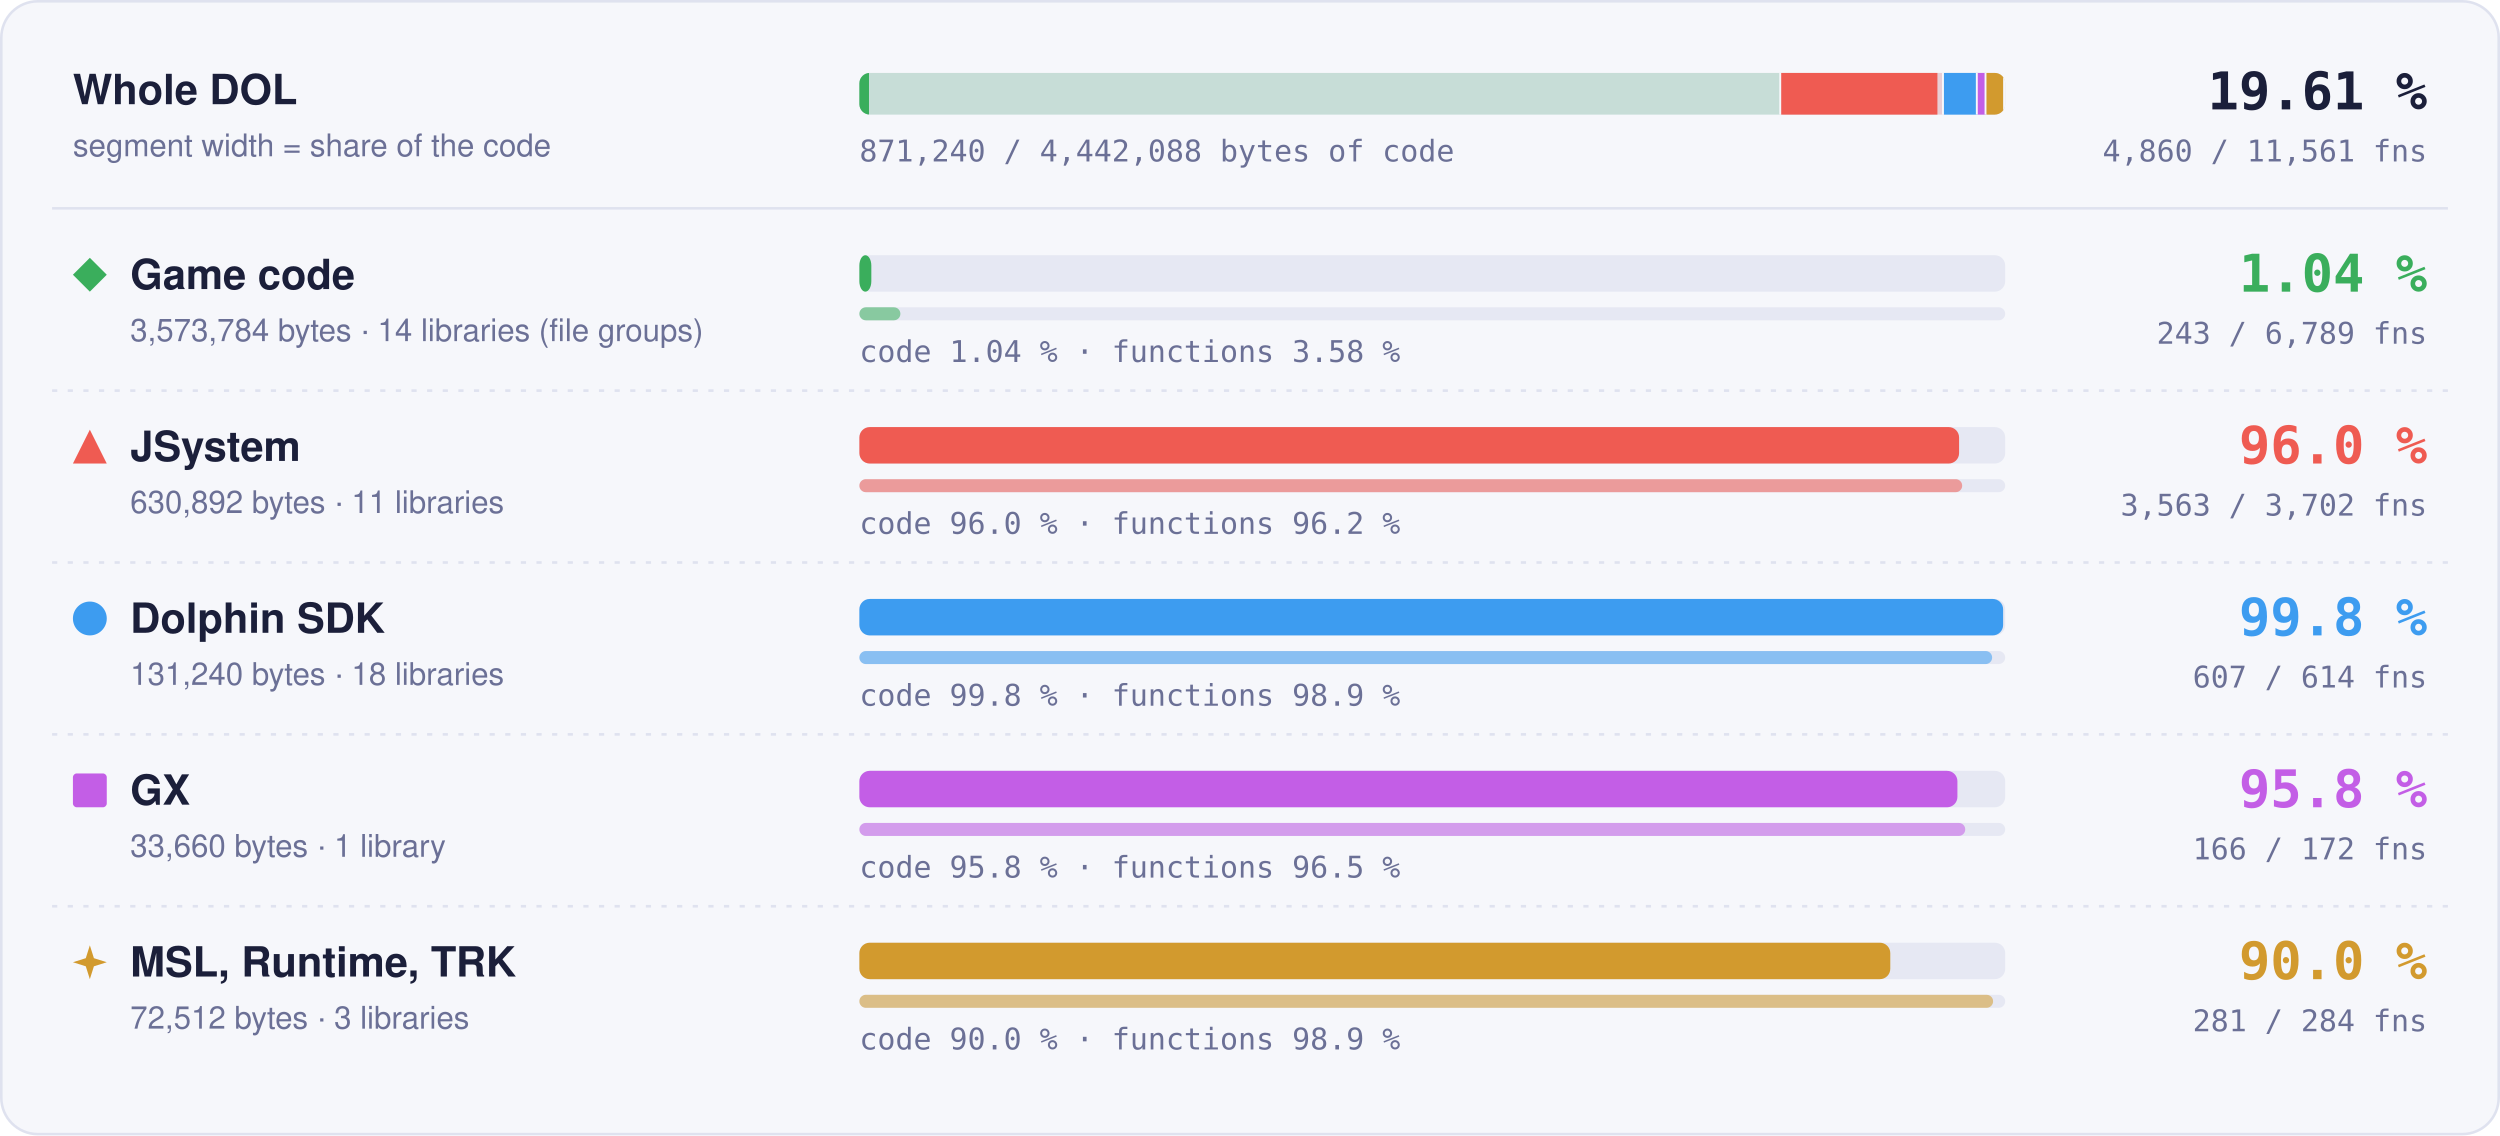
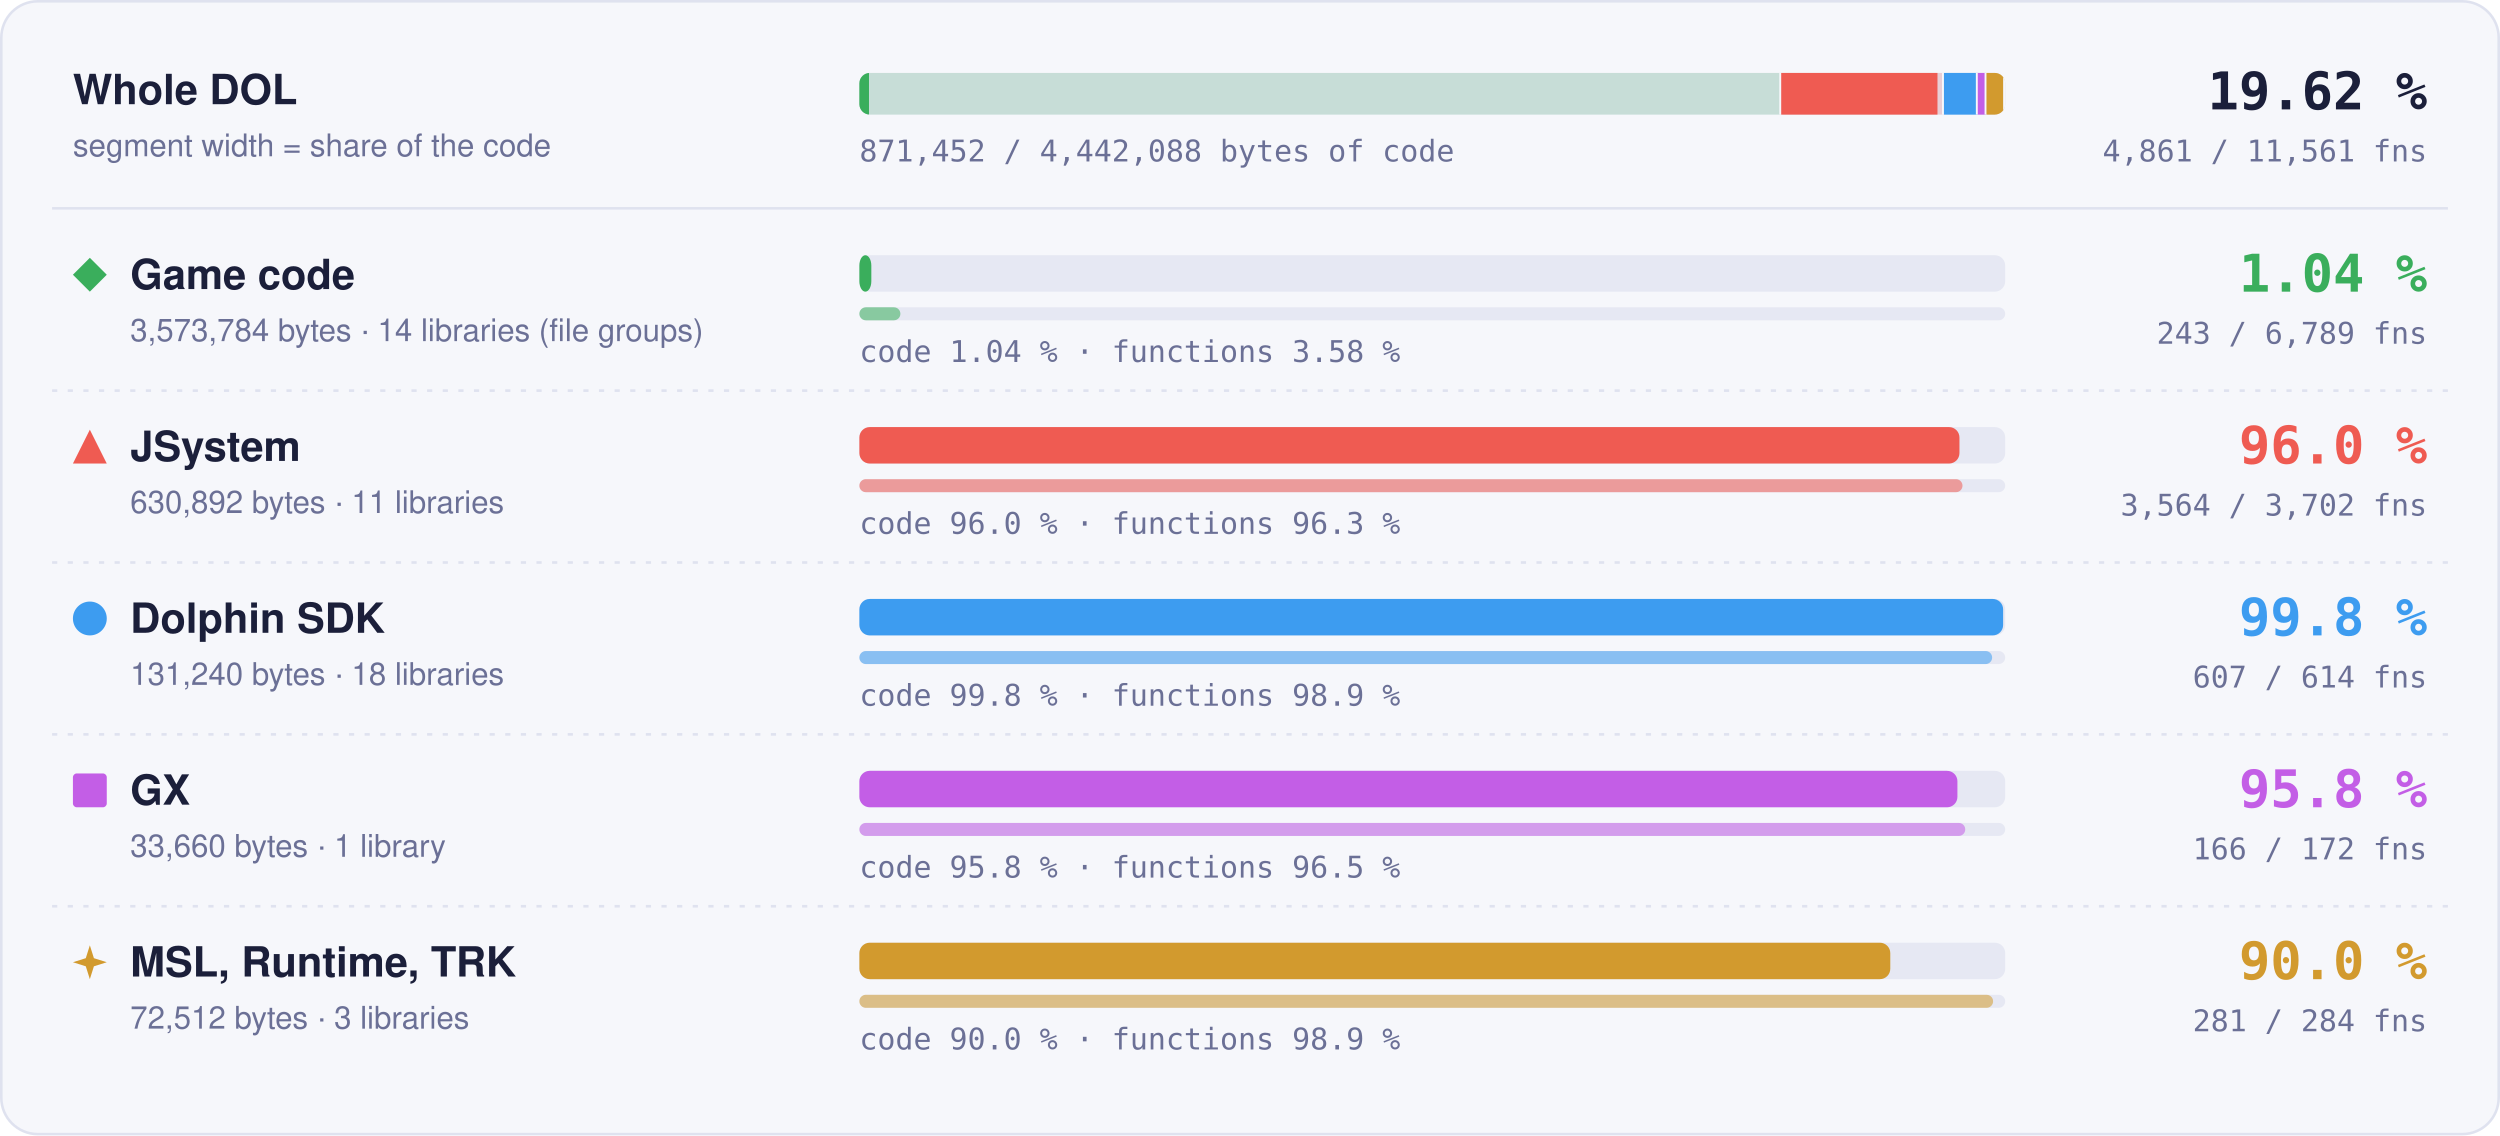
- <svg xmlns="http://www.w3.org/2000/svg" width="960" height="436" viewBox="0 0 960 436" role="img" aria-label="Matched code and functions per region: Game code 1.04 % of code, 243 of 6789 functions; JSystem 96.0 % of code, 3563 of 3702 functions; Dolphin SDK 99.8 % of code, 607 of 614 functions; GX 95.8 % of code, 166 of 172 functions; MSL, Runtime, TRK 90.0 % of code, 281 of 284 functions">
+ <svg xmlns="http://www.w3.org/2000/svg" width="960" height="436" viewBox="0 0 960 436" role="img" aria-label="Matched code and functions per region: Game code 1.04 % of code, 243 of 6789 functions; JSystem 96.0 % of code, 3564 of 3702 functions; Dolphin SDK 99.8 % of code, 607 of 614 functions; GX 95.8 % of code, 166 of 172 functions; MSL, Runtime, TRK 90.0 % of code, 281 of 284 functions">
  <style>text { font-family: -apple-system, BlinkMacSystemFont, 'Segoe UI', Helvetica, Arial, sans-serif; } .mono { font-family: ui-monospace, SFMono-Regular, 'SF Mono', Menlo, Consolas, monospace; } .grow { transform-box: fill-box; transform-origin: 0 50%; animation: grow 1.4s cubic-bezier(.2,.8,.2,1) both; } @keyframes grow { from { transform: scaleX(0); } } @media (prefers-reduced-motion: reduce) { * { animation: none !important; } }</style>
  <rect x="0.5" y="0.5" width="959" height="435" rx="14" fill="#f6f7fb" stroke="#dfe2ef" />
  <text x="28" y="40" font-size="16" font-weight="700" fill="#1b1f3a">Whole DOL</text>
  <text x="28" y="60" font-size="12" fill="#6b7096">segment width = share of the code</text>
  <rect x="330" y="28" width="440" height="16" rx="4" fill="#e6e8f3" />
  <clipPath id="wb">
    <rect x="330" y="28" width="440" height="16" rx="4" />
  </clipPath>
  <g clip-path="url(#wb)">
    <rect x="330.00" y="28" width="353.99" height="16" fill="#3aae5c" fill-opacity="0.18" />
    <rect class="grow" x="330.00" y="28" width="3.69" height="16" fill="#3aae5c" />
    <rect x="683.24" y="28" width="1.5" height="16" fill="#f6f7fb" />
    <rect x="683.99" y="28" width="62.49" height="16" fill="#ef5b52" fill-opacity="0.18" />
-     <rect class="grow" x="683.99" y="28" width="59.98" height="16" fill="#ef5b52" />
+     <rect class="grow" x="683.99" y="28" width="60.00" height="16" fill="#ef5b52" />
    <rect x="745.73" y="28" width="1.5" height="16" fill="#f6f7fb" />
    <rect x="746.48" y="28" width="13.00" height="16" fill="#3d9cf0" fill-opacity="0.18" />
    <rect class="grow" x="746.48" y="28" width="12.98" height="16" fill="#3d9cf0" />
    <rect x="758.73" y="28" width="1.5" height="16" fill="#f6f7fb" />
    <rect x="759.48" y="28" width="3.33" height="16" fill="#c35ee6" fill-opacity="0.18" />
    <rect class="grow" x="759.48" y="28" width="3.20" height="16" fill="#c35ee6" />
    <rect x="762.07" y="28" width="1.5" height="16" fill="#f6f7fb" />
    <rect x="762.82" y="28" width="7.18" height="16" fill="#d29a2e" fill-opacity="0.18" />
    <rect class="grow" x="762.82" y="28" width="6.46" height="16" fill="#d29a2e" />
    <rect x="769.25" y="28" width="1.5" height="16" fill="#f6f7fb" />
  </g>
-   <text x="932" y="42" text-anchor="end" class="mono" font-size="20" font-weight="700" fill="#1b1f3a">19.61 %</text>
-   <text x="932" y="62" text-anchor="end" class="mono" font-size="11.5" fill="#6b7096">4,860 / 11,561 fns</text>
-   <text x="330" y="62" class="mono" font-size="11.5" fill="#6b7096">871,240 / 4,442,088 bytes of code</text>
+   <text x="932" y="42" text-anchor="end" class="mono" font-size="20" font-weight="700" fill="#1b1f3a">19.62 %</text>
+   <text x="932" y="62" text-anchor="end" class="mono" font-size="11.5" fill="#6b7096">4,861 / 11,561 fns</text>
+   <text x="330" y="62" class="mono" font-size="11.5" fill="#6b7096">871,452 / 4,442,088 bytes of code</text>
  <line x1="20" x2="940" y1="80" y2="80" stroke="#dfe2ef" />
  <g fill="#3aae5c">
    <path d="M34.5 99L41 105.5L34.5 112L28 105.5Z" />
  </g>
  <text x="50" y="111" font-size="16" font-weight="700" fill="#1b1f3a">Game code</text>
  <text x="50" y="131" font-size="12" fill="#6b7096">3,573,784 bytes · 14 libraries (file groups)</text>
  <rect x="330" y="98" width="440" height="14" rx="4" fill="#e6e8f3" />
  <rect class="grow" style="animation-delay:0.0s" x="330" y="98" width="4.59" height="14" rx="4" fill="#3aae5c" />
  <rect x="330" y="118" width="440" height="5" rx="2.5" fill="#e6e8f3" />
  <rect class="grow" style="animation-delay:0.2s" x="330" y="118" width="15.75" height="5" rx="2.5" fill="#3aae5c" fill-opacity="0.55" />
  <text x="330" y="139" class="mono" font-size="11.5" fill="#6b7096">code 1.04 % · functions 3.58 %</text>
  <text x="932" y="112" text-anchor="end" class="mono" font-size="20" font-weight="700" fill="#3aae5c">1.04 %</text>
  <text x="932" y="132" text-anchor="end" class="mono" font-size="11.5" fill="#6b7096">243 / 6,789 fns</text>
  <line x1="20" x2="940" y1="150" y2="150" stroke="#dfe2ef" stroke-dasharray="2 4" />
  <g fill="#ef5b52">
    <path d="M34.5 165L41 178L28 178Z" />
  </g>
  <text x="50" y="177" font-size="16" font-weight="700" fill="#1b1f3a">JSystem</text>
  <text x="50" y="197" font-size="12" fill="#6b7096">630,892 bytes · 11 libraries</text>
  <rect x="330" y="164" width="440" height="14" rx="4" fill="#e6e8f3" />
-   <rect class="grow" style="animation-delay:0.1s" x="330" y="164" width="422.29" height="14" rx="4" fill="#ef5b52" />
+   <rect class="grow" style="animation-delay:0.1s" x="330" y="164" width="422.43" height="14" rx="4" fill="#ef5b52" />
  <rect x="330" y="184" width="440" height="5" rx="2.5" fill="#e6e8f3" />
-   <rect class="grow" style="animation-delay:0.3s" x="330" y="184" width="423.48" height="5" rx="2.5" fill="#ef5b52" fill-opacity="0.55" />
-   <text x="330" y="205" class="mono" font-size="11.5" fill="#6b7096">code 96.0 % · functions 96.2 %</text>
+   <rect class="grow" style="animation-delay:0.3s" x="330" y="184" width="423.60" height="5" rx="2.5" fill="#ef5b52" fill-opacity="0.55" />
+   <text x="330" y="205" class="mono" font-size="11.5" fill="#6b7096">code 96.0 % · functions 96.3 %</text>
  <text x="932" y="178" text-anchor="end" class="mono" font-size="20" font-weight="700" fill="#ef5b52">96.0 %</text>
-   <text x="932" y="198" text-anchor="end" class="mono" font-size="11.5" fill="#6b7096">3,563 / 3,702 fns</text>
+   <text x="932" y="198" text-anchor="end" class="mono" font-size="11.5" fill="#6b7096">3,564 / 3,702 fns</text>
  <line x1="20" x2="940" y1="216" y2="216" stroke="#dfe2ef" stroke-dasharray="2 4" />
  <g fill="#3d9cf0">
    <circle cx="34.5" cy="237.5" r="6.5" />
  </g>
  <text x="50" y="243" font-size="16" font-weight="700" fill="#1b1f3a">Dolphin SDK</text>
  <text x="50" y="263" font-size="12" fill="#6b7096">131,240 bytes · 18 libraries</text>
  <rect x="330" y="230" width="440" height="14" rx="4" fill="#e6e8f3" />
  <rect class="grow" style="animation-delay:0.2s" x="330" y="230" width="439.20" height="14" rx="4" fill="#3d9cf0" />
  <rect x="330" y="250" width="440" height="5" rx="2.5" fill="#e6e8f3" />
  <rect class="grow" style="animation-delay:0.4s" x="330" y="250" width="434.98" height="5" rx="2.5" fill="#3d9cf0" fill-opacity="0.55" />
  <text x="330" y="271" class="mono" font-size="11.5" fill="#6b7096">code 99.8 % · functions 98.9 %</text>
  <text x="932" y="244" text-anchor="end" class="mono" font-size="20" font-weight="700" fill="#3d9cf0">99.8 %</text>
  <text x="932" y="264" text-anchor="end" class="mono" font-size="11.5" fill="#6b7096">607 / 614 fns</text>
  <line x1="20" x2="940" y1="282" y2="282" stroke="#dfe2ef" stroke-dasharray="2 4" />
  <g fill="#c35ee6">
    <rect x="28" y="297" width="13" height="13" rx="1.5" />
  </g>
  <text x="50" y="309" font-size="16" font-weight="700" fill="#1b1f3a">GX</text>
  <text x="50" y="329" font-size="12" fill="#6b7096">33,660 bytes · 1 library</text>
  <rect x="330" y="296" width="440" height="14" rx="4" fill="#e6e8f3" />
  <rect class="grow" style="animation-delay:0.3s" x="330" y="296" width="421.65" height="14" rx="4" fill="#c35ee6" />
  <rect x="330" y="316" width="440" height="5" rx="2.5" fill="#e6e8f3" />
  <rect class="grow" style="animation-delay:0.5s" x="330" y="316" width="424.65" height="5" rx="2.5" fill="#c35ee6" fill-opacity="0.55" />
  <text x="330" y="337" class="mono" font-size="11.5" fill="#6b7096">code 95.8 % · functions 96.5 %</text>
  <text x="932" y="310" text-anchor="end" class="mono" font-size="20" font-weight="700" fill="#c35ee6">95.8 %</text>
  <text x="932" y="330" text-anchor="end" class="mono" font-size="11.5" fill="#6b7096">166 / 172 fns</text>
  <line x1="20" x2="940" y1="348" y2="348" stroke="#dfe2ef" stroke-dasharray="2 4" />
  <g fill="#d29a2e">
    <path d="M34.5 363L36.06 367.94L41 369.5L36.06 371.06L34.5 376L32.94 371.06L28 369.5L32.94 367.94Z" />
  </g>
  <text x="50" y="375" font-size="16" font-weight="700" fill="#1b1f3a">MSL, Runtime, TRK</text>
  <text x="50" y="395" font-size="12" fill="#6b7096">72,512 bytes · 3 libraries</text>
  <rect x="330" y="362" width="440" height="14" rx="4" fill="#e6e8f3" />
  <rect class="grow" style="animation-delay:0.4s" x="330" y="362" width="395.87" height="14" rx="4" fill="#d29a2e" />
  <rect x="330" y="382" width="440" height="5" rx="2.5" fill="#e6e8f3" />
  <rect class="grow" style="animation-delay:0.6s" x="330" y="382" width="435.35" height="5" rx="2.5" fill="#d29a2e" fill-opacity="0.55" />
  <text x="330" y="403" class="mono" font-size="11.5" fill="#6b7096">code 90.0 % · functions 98.9 %</text>
  <text x="932" y="376" text-anchor="end" class="mono" font-size="20" font-weight="700" fill="#d29a2e">90.0 %</text>
  <text x="932" y="396" text-anchor="end" class="mono" font-size="11.5" fill="#6b7096">281 / 284 fns</text>
</svg>
